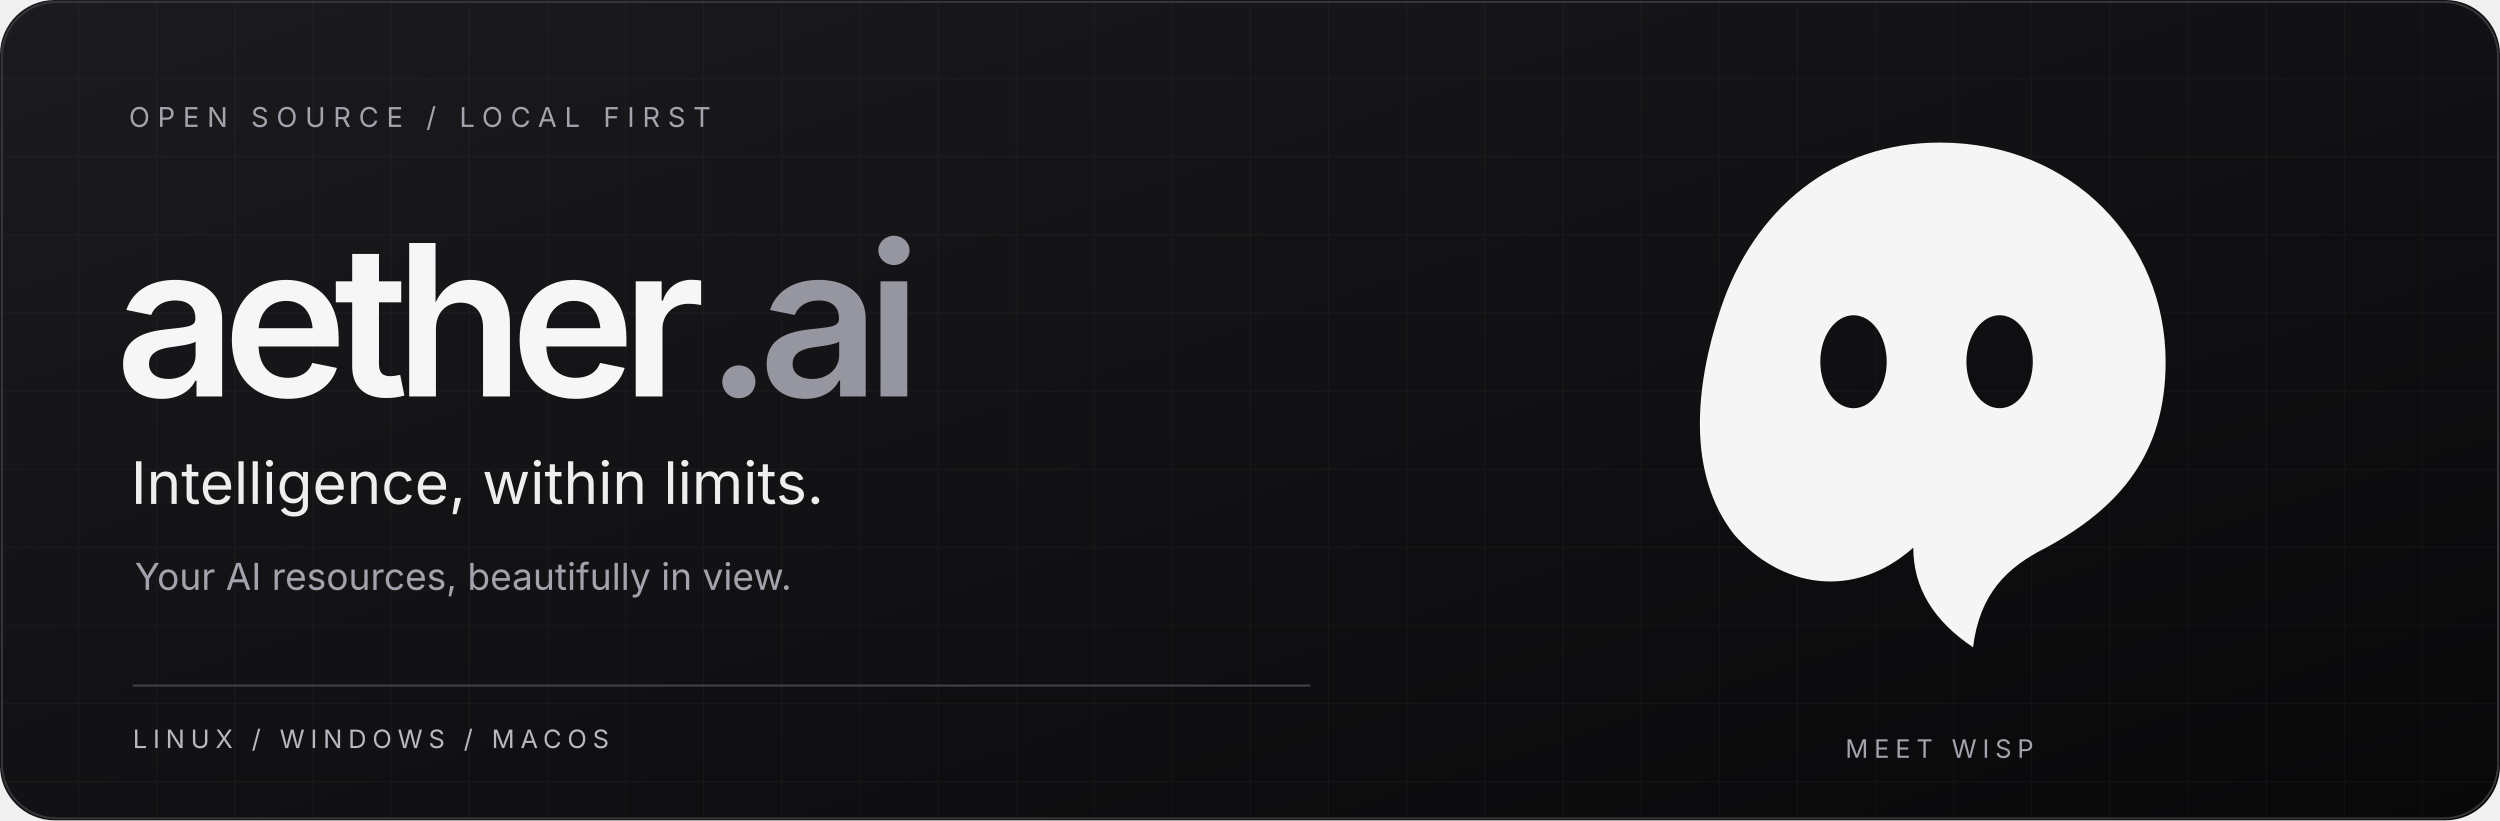
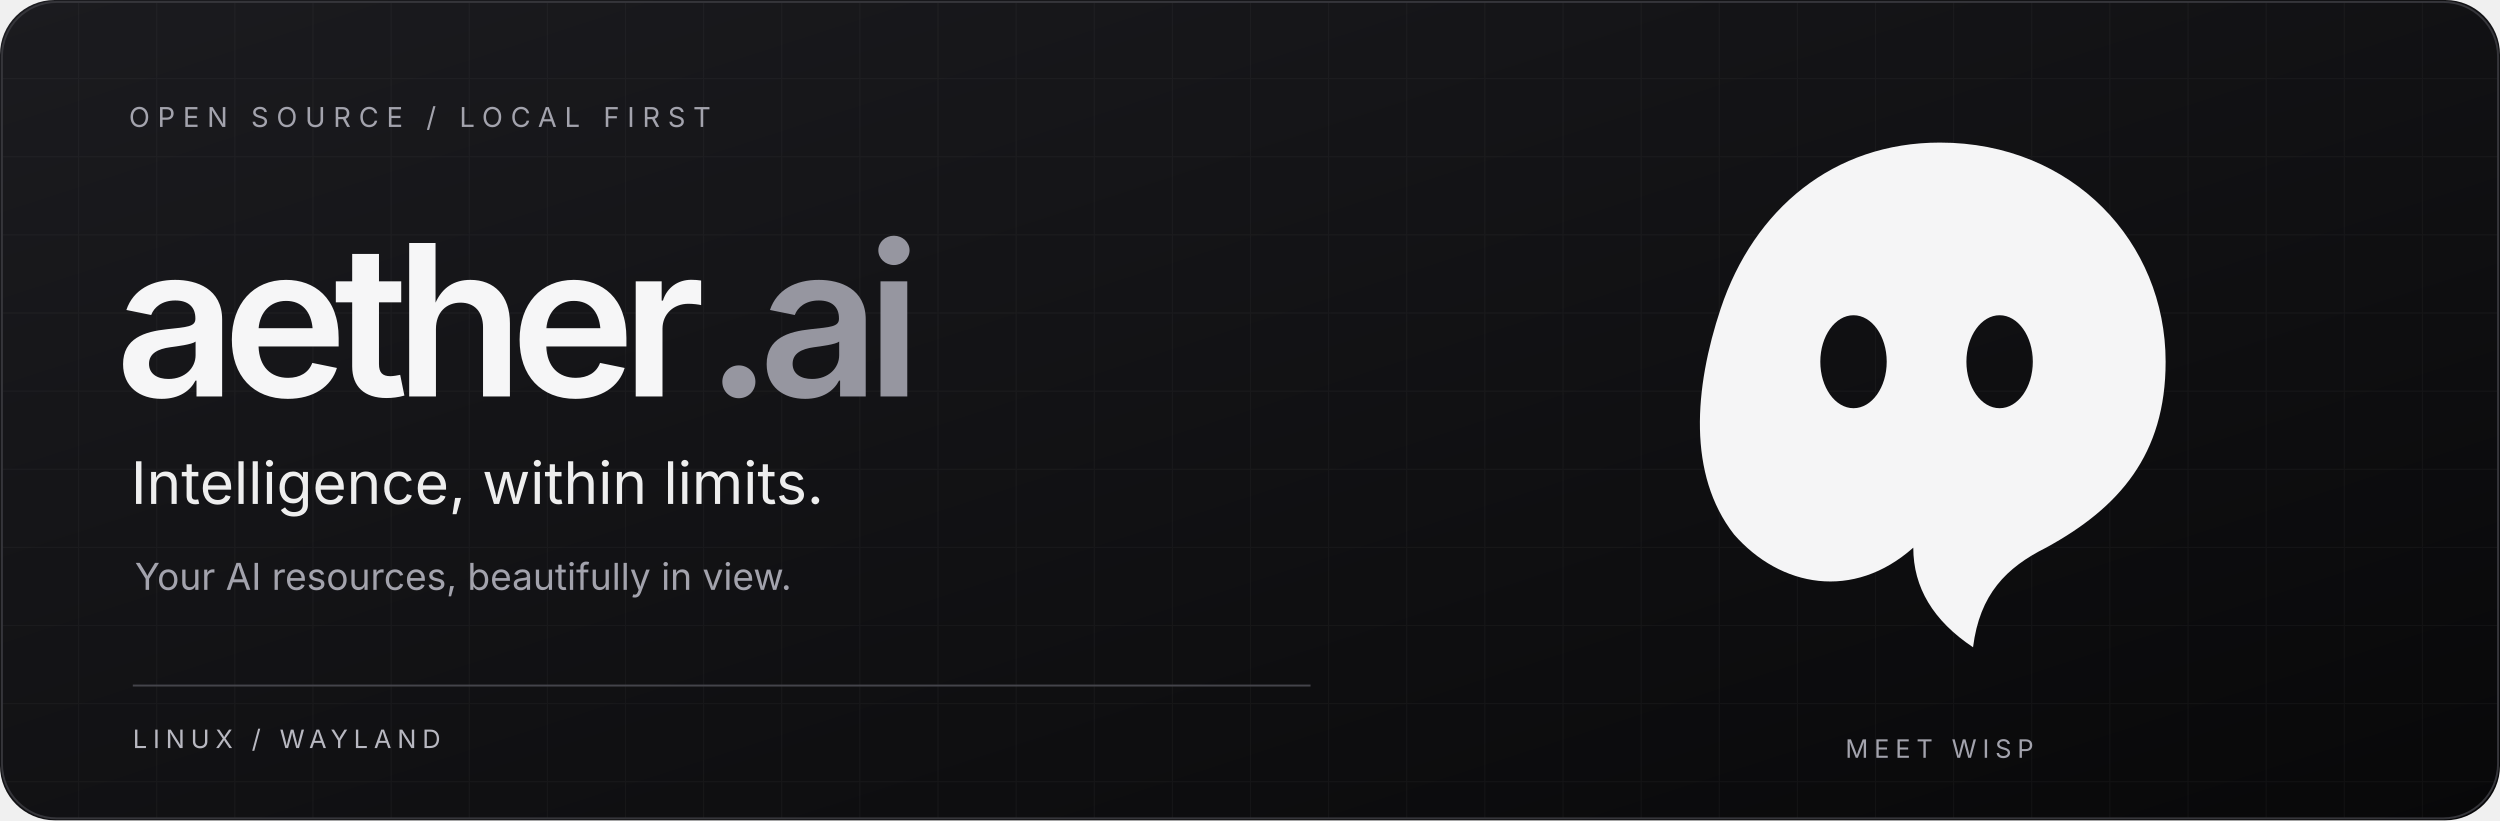
<svg xmlns="http://www.w3.org/2000/svg" width="1280" height="420" viewBox="0 0 1280 420" role="img" aria-labelledby="title">
  <g font-family="Inter,Segoe UI,Arial,sans-serif">
    <defs>
      <linearGradient id="bg" x2="1" y2="1">
        <stop stop-color="#1b1b1f" />
        <stop offset="1" stop-color="#080809" />
      </linearGradient>
      <pattern id="grid" width="40" height="40" patternUnits="userSpaceOnUse">
        <path d="M40 0H0V40" fill="none" stroke="#fff" stroke-opacity=".035" />
      </pattern>
      <linearGradient id="arc" x2="1" y2="1">
        <stop stop-color="#fff" />
        <stop offset="1" stop-color="#888893" />
      </linearGradient>
    </defs>
    <rect x="0" y="0" width="1280" height="420" rx="28" fill="url(#bg)" stroke="none" />
    <rect x="1" y="1" width="1278" height="418" rx="28" fill="url(#grid)" stroke="#35353a" />
    <text x="66" y="65" font-size="14" letter-spacing="4" fill="#a3a3ad">OPEN SOURCE / LOCAL FIRST</text>
    <text x="59" y="203" font-size="108" font-weight="600" letter-spacing="-7" fill="#f6f6f7">aether<tspan fill="#9696a0">.ai</tspan>
    </text>
    <text x="67" y="258" font-size="30" fill="#eee" font-weight="400" text-anchor="start">Intelligence, within limits.</text>
    <text x="69" y="302" font-size="19" fill="#a3a3ad" font-weight="400" text-anchor="start">Your AI resources, beautifully in view.</text>
    <path d="M68 351L671 351" stroke="#44444b" stroke-width="1" fill="none" />
-     <text x="68" y="383" font-size="13" fill="#b8b8c1" letter-spacing="3">LINUX / WINDOWS / MACOS</text>
+     <text x="68" y="383" font-size="13" fill="#b8b8c1" letter-spacing="3">LINUX / WAYLAND</text>
    <g transform="translate(830 39) scale(3.4)">
      <path fill="#f5f5f6" fill-rule="evenodd" d="M48 10C68 10 82 25 82 43C82 57 75 65 64 71C58 74 54 78 53 86C47 82 44 77 44 71C35 79 24 77 17 69C10 60 11 47 15 35C20 20 32 10 48 10ZM35 36A5 7 0 1 0 35 50A5 7 0 1 0 35 36ZM57 36A5 7 0 1 0 57 50A5 7 0 1 0 57 36Z" />
    </g>
    <text x="993" y="388" text-anchor="middle" font-size="13" letter-spacing="3" fill="#a3a3ad">MEET WISP</text>
  </g>
</svg>
